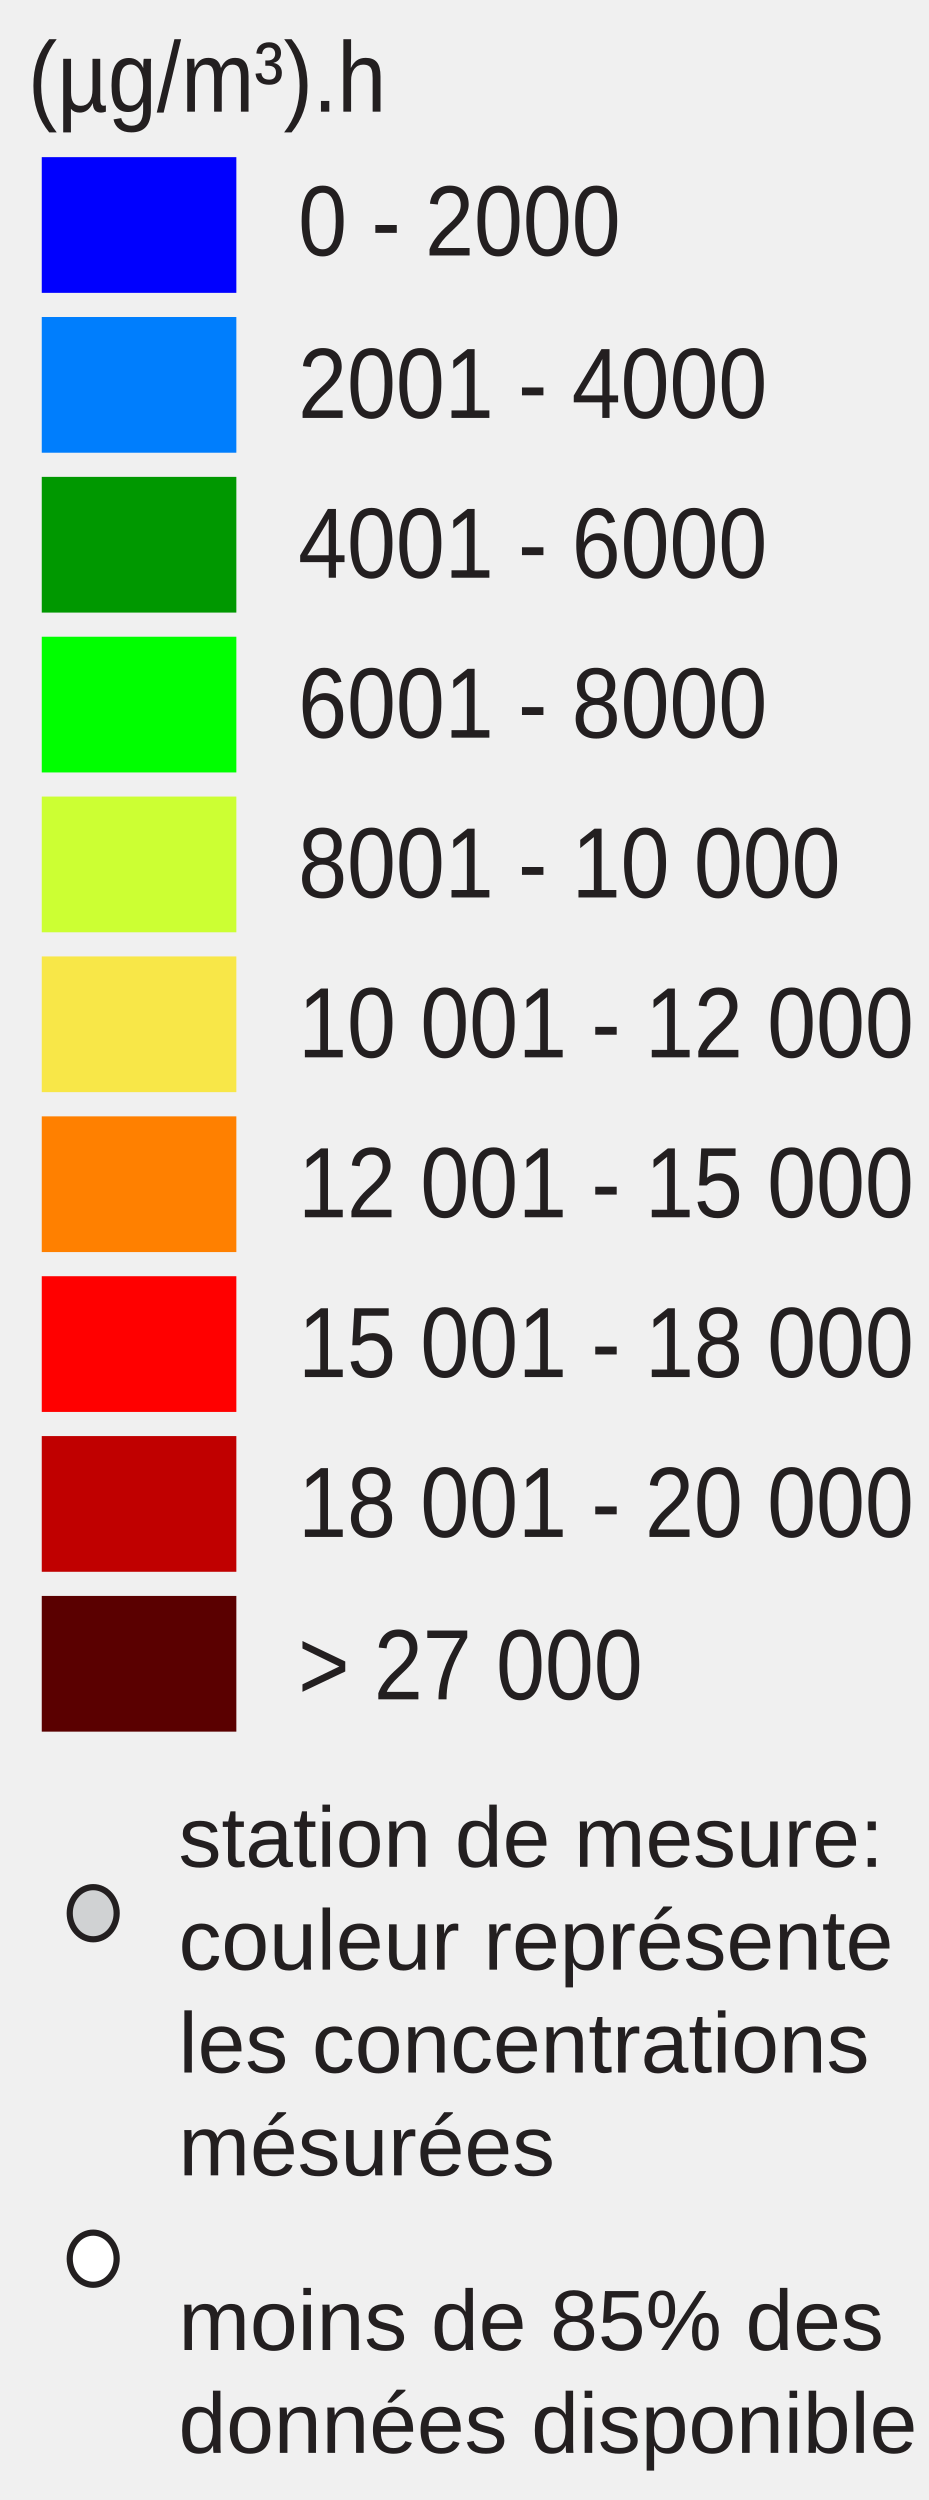
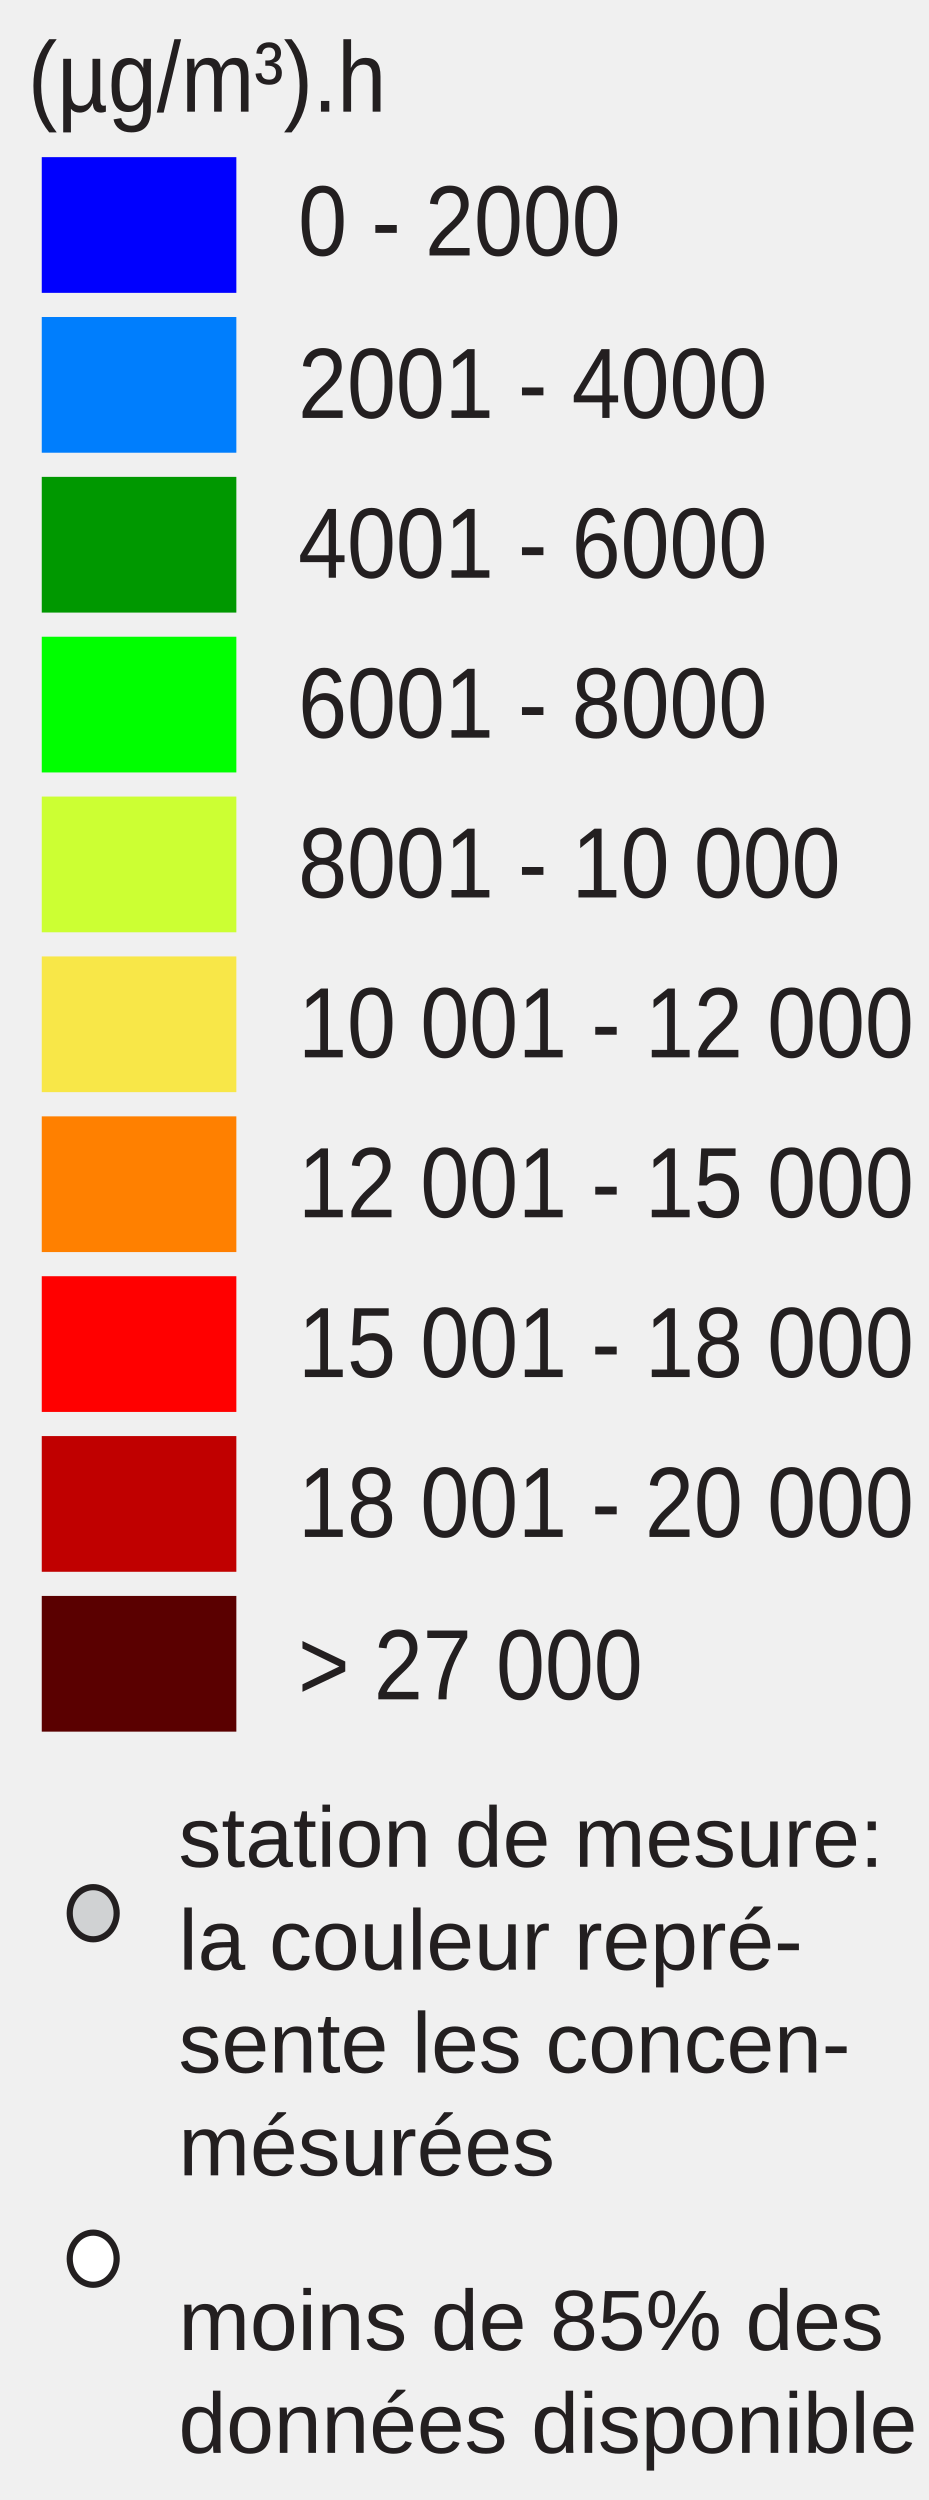
<svg xmlns="http://www.w3.org/2000/svg" id="Layer_1" enable-background="new 0 0 130 350" xml:space="preserve" height="350px" viewBox="0 0 130 350" width="130px" version="1.1" y="0px" x="0px">
  <rect id="rect3337" height="19" width="27.242" y="22" x="5.846" fill="#00f" />
  <rect id="rect3339" height="19" width="27.242" y="44.381" x="5.846" fill="#007efd" />
  <rect id="rect3341" height="19" width="27.242" y="66.762" x="5.846" fill="#009800" />
  <rect id="rect3343" height="19" width="27.242" y="89.143" x="5.846" fill="#0f0" />
  <rect id="rect3345" height="19" width="27.242" y="111.52" x="5.846" fill="#cf3" />
  <rect id="rect3347" height="19" width="27.242" y="133.9" x="5.846" fill="#f8e748" />
  <rect id="rect3349" height="19" width="27.242" y="156.29" x="5.846" fill="#ff8000" />
  <rect id="rect3351" height="19" width="27.242" y="178.67" x="5.846" fill="#f00" />
  <rect id="rect3353" height="19" width="27.242" y="201.05" x="5.846" fill="#c00000" />
  <rect id="rect3355" height="19" width="27.242" y="223.43" x="5.846" fill="#5a0000" />
  <g font-size="13.124px" font-family="Arial" fill="#231f20">
    <text id="text3357" transform="scale(.93743 1.0667)" y="33.532" x="44.532">0 - 2000</text>
    <text id="text3359" transform="scale(.93743 1.0667)" y="54.85" x="44.532">2001 - 4000</text>
    <text id="text3361" transform="scale(.93743 1.0667)" y="75.831" x="44.532">4001 - 6000</text>
    <text id="text3363" transform="scale(.93743 1.0667)" y="96.811" x="44.532">6001 - 8000</text>
    <text id="text3365" transform="scale(.93743 1.0667)" y="117.792" x="44.532">8001 - 10 000</text>
    <text id="text3367" transform="scale(.93743 1.0667)" y="138.772" x="44.532">10 001 - 12 000</text>
    <text id="text3369" transform="scale(.93743 1.0667)" y="159.754" x="44.532">12 001 - 15 000</text>
    <text id="text3371" transform="scale(.93743 1.0667)" y="180.735" x="44.532">15 001 - 18 000</text>
    <text id="text3373" transform="scale(.93743 1.0667)" y="201.715" x="44.532">18 001 - 20 000</text>
    <text id="text3375" transform="scale(.93743 1.0667)" y="223.033" x="44.532">&gt; 27 000</text>
    <text id="text3377" transform="scale(.93743 1.0667)" y="14.653" x="4.176">(µg/m³).h</text>
  </g>
  <ellipse id="circle3379" rx="3.285" ry="3.651" stroke="#231f20" cy="267.85" cx="13.048" stroke-miterlimit="10" stroke-width=".866" fill="#d0d2d3" />
  <ellipse id="circle3381" rx="3.285" ry="3.651" stroke="#231f20" cy="316.22" cx="13.048" stroke-miterlimit="10" stroke-width=".866" fill="#fff" />
  <g font-size="10.389px" font-family="Arial" fill="#231f20">
    <text font-size="12" font-family="Arial" transform="translate(25 261.35)" fill="#231F20">station de mesure:</text>
-     <text font-size="12" font-family="Arial" transform="translate(25 275.75)" fill="#231F20">couleur représente</text>
-     <text font-size="12" font-family="Arial" transform="translate(25 290.15)" fill="#231F20">les concentrations</text>
+     <text font-size="12" font-family="Arial" transform="translate(25 275.75)" fill="#231F20">la couleur repré-</text>
+     <text font-size="12" font-family="Arial" transform="translate(25 290.15)" fill="#231F20">sente les concen-</text>
    <text font-size="12" font-family="Arial" transform="translate(25 304.55)" fill="#231F20">mésurées</text>
    <text font-size="12" font-family="Arial" transform="translate(25 329)" fill="#231F20">moins de 85% des</text>
    <text font-size="12" font-family="Arial" transform="translate(25 343.4)" fill="#231F20">données disponible</text>
  </g>
</svg>
